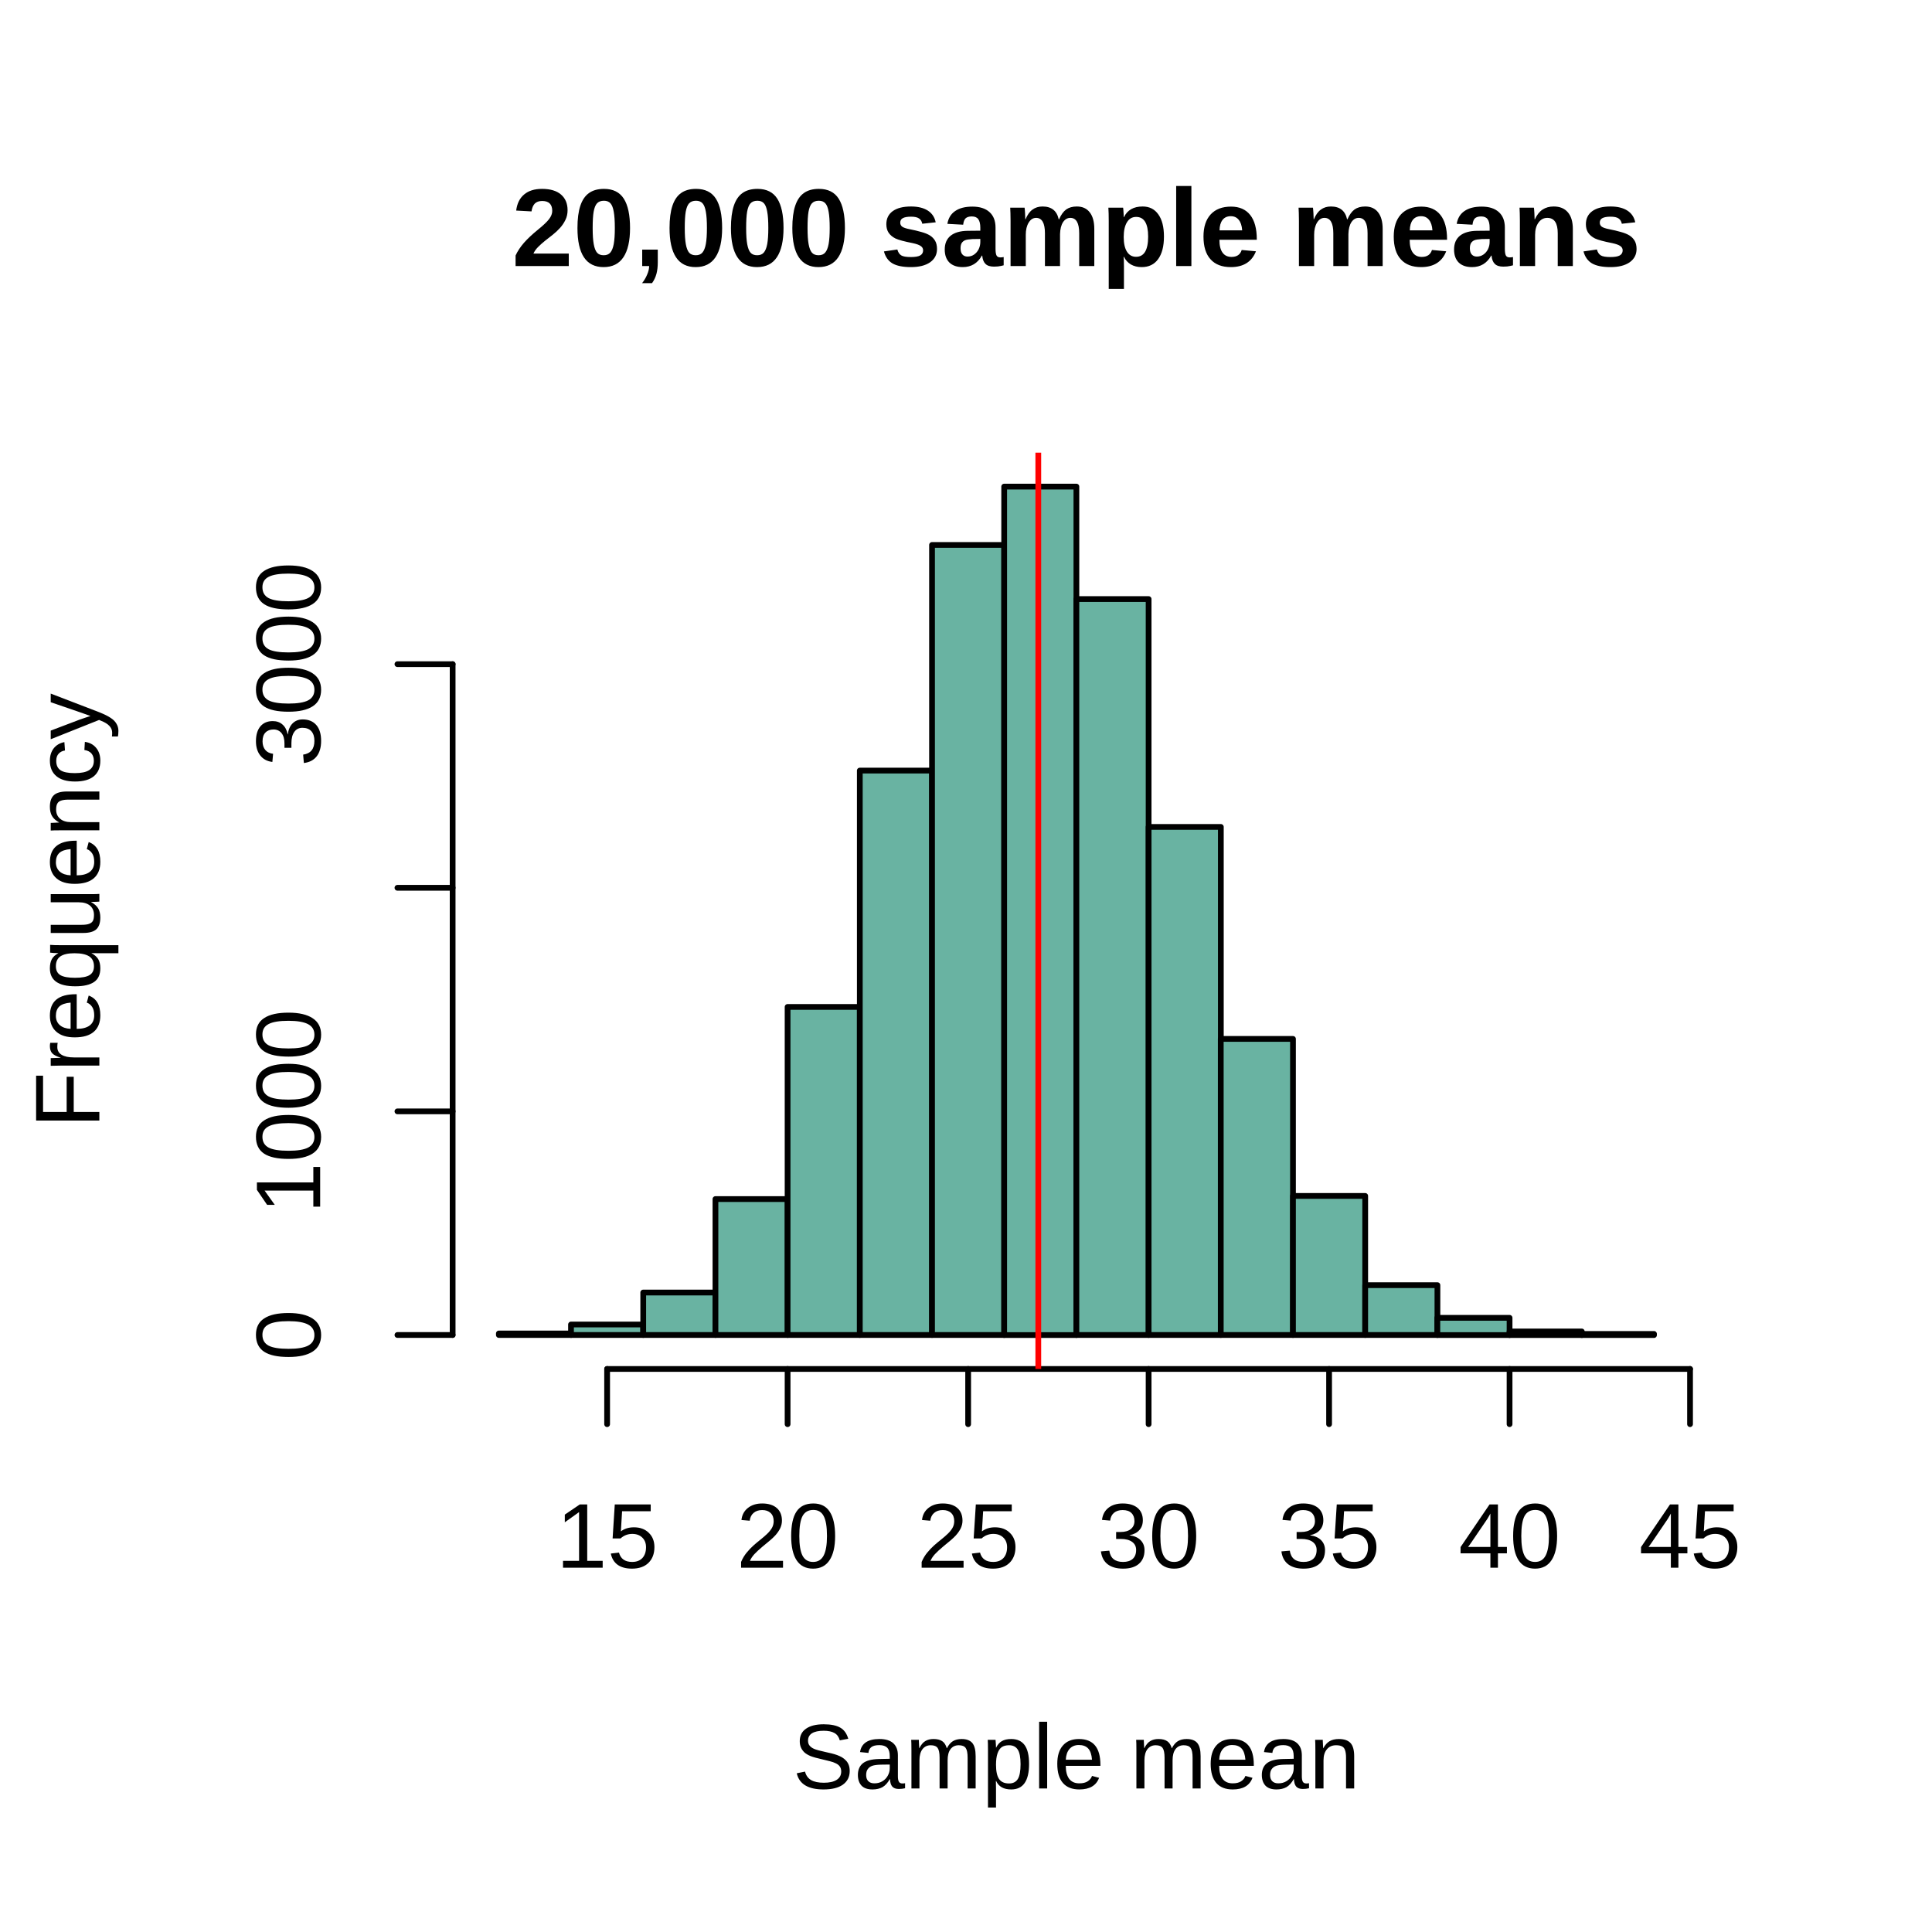
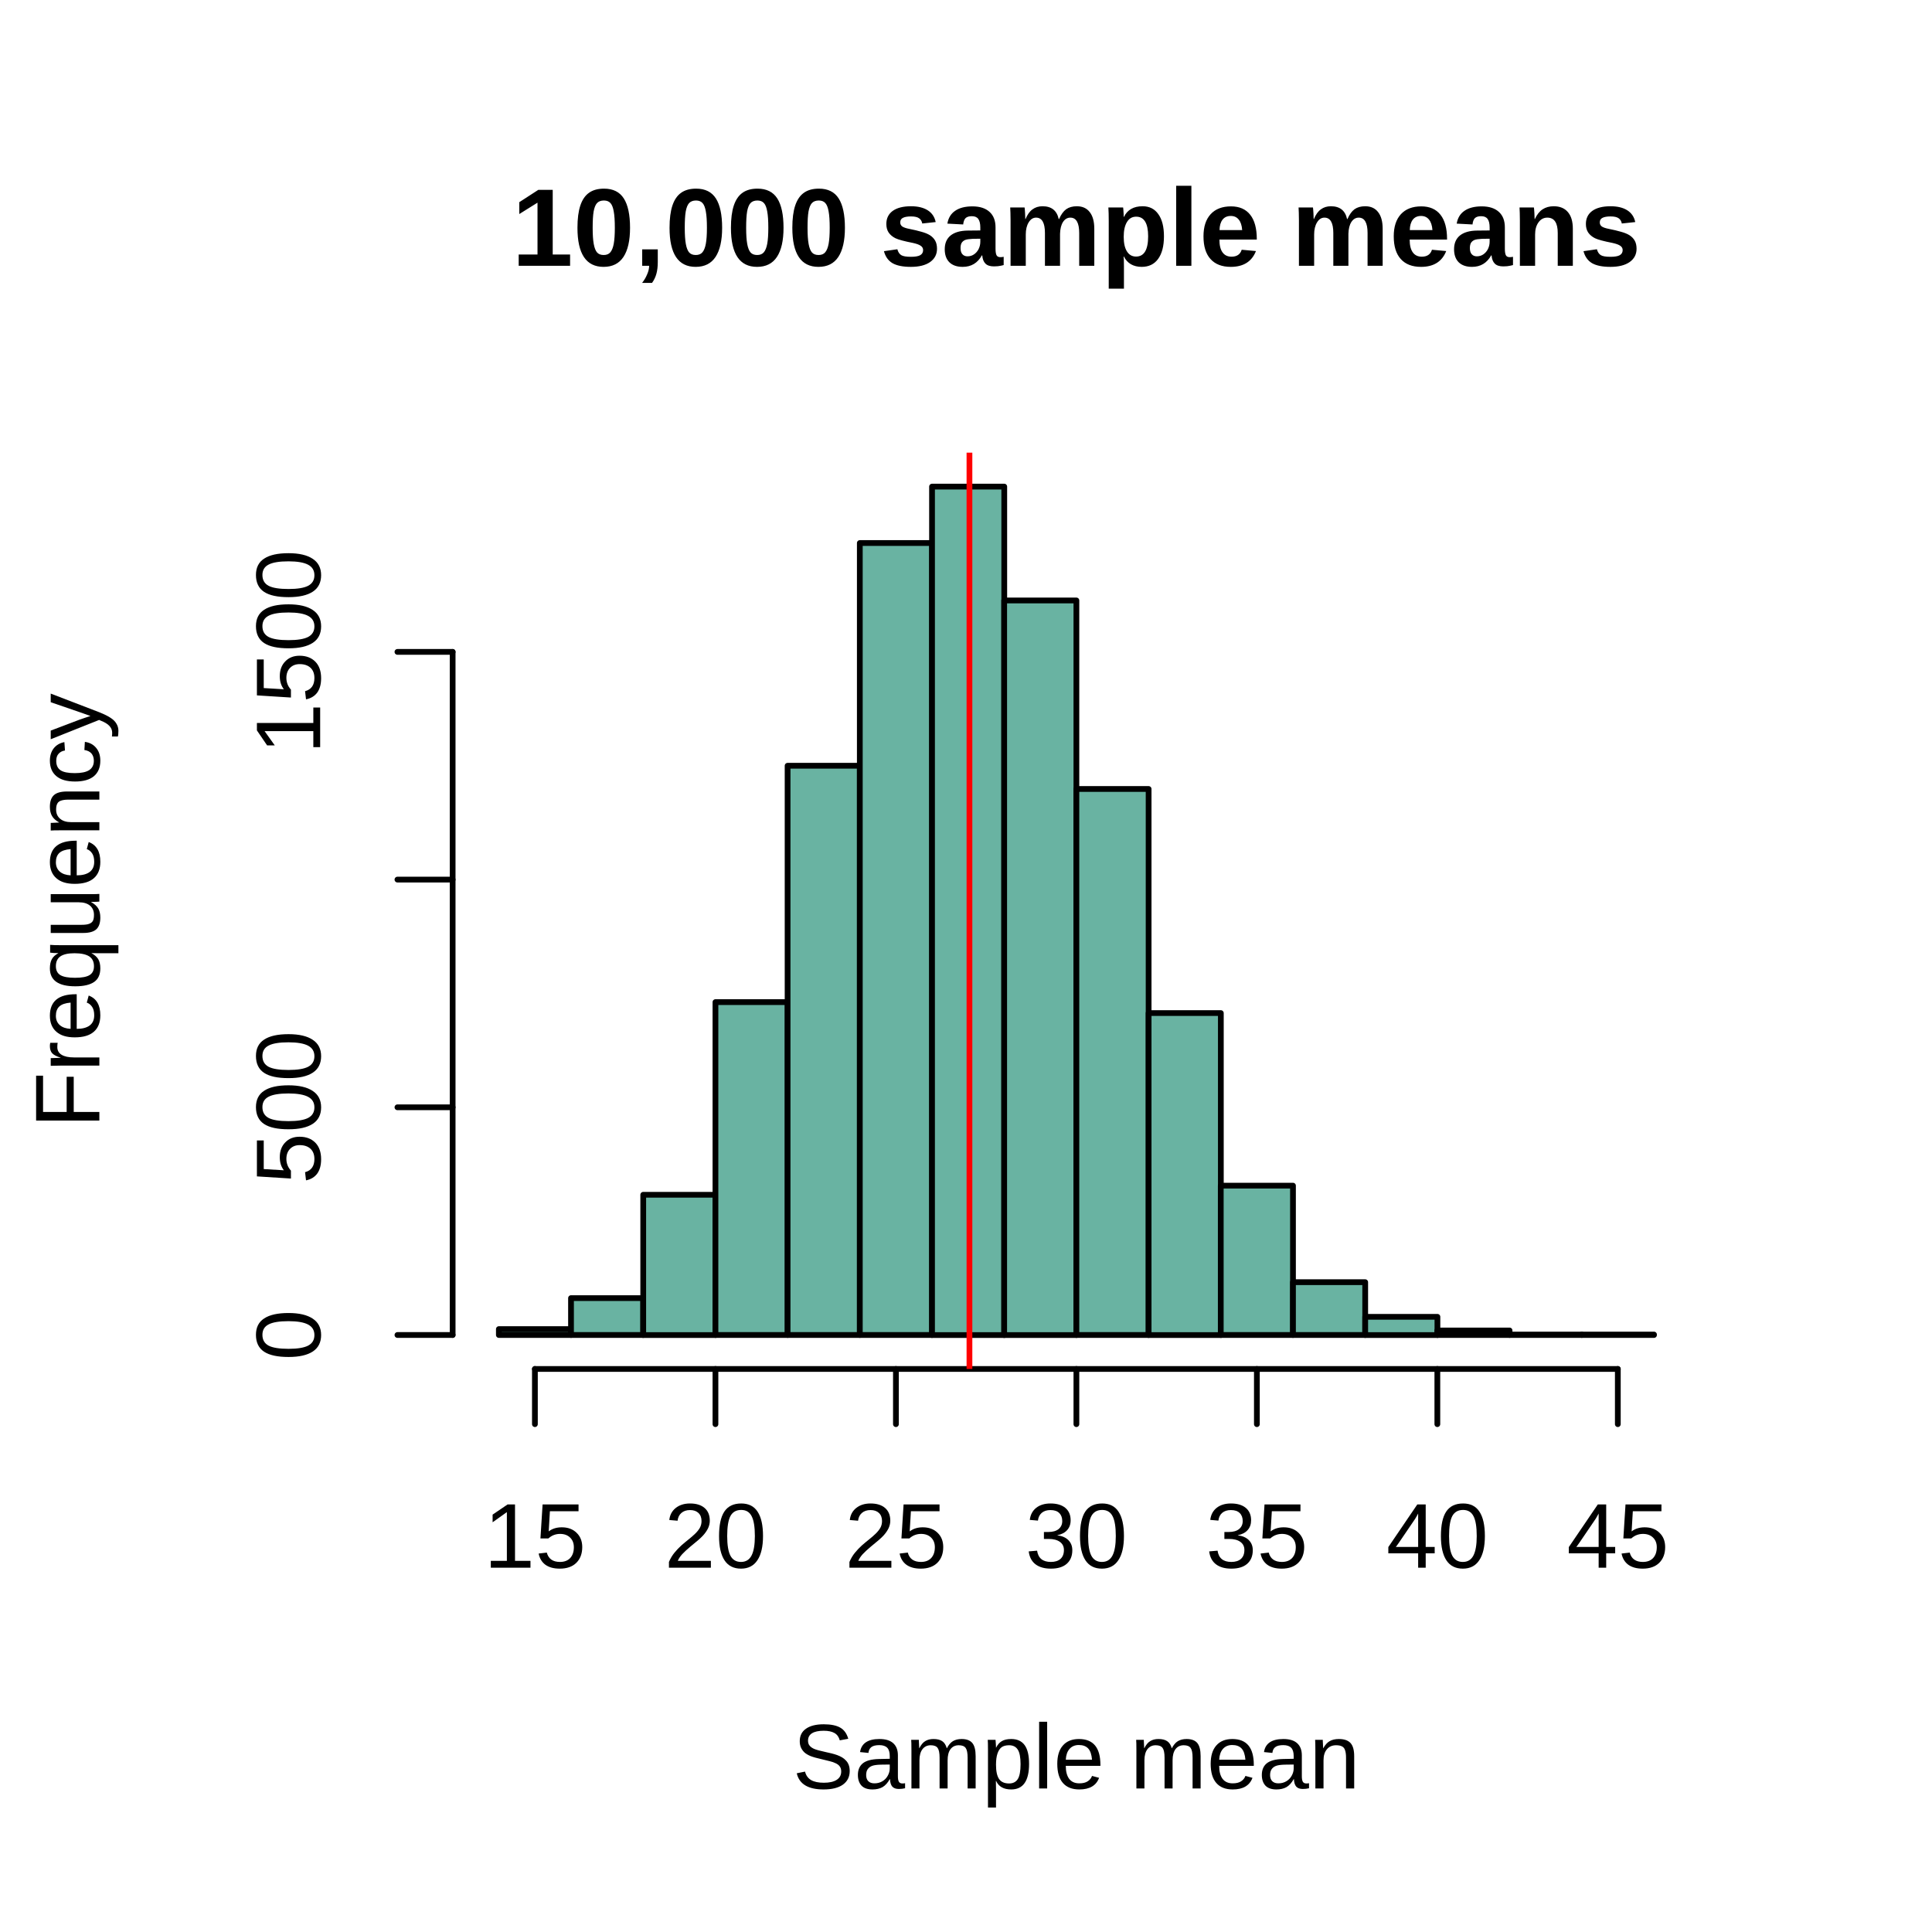
<svg xmlns="http://www.w3.org/2000/svg" class="svglite" width="252.00pt" height="252.00pt" viewBox="0 0 252.00 252.00">
  <defs>
    <style type="text/css">
    .svglite line, .svglite polyline, .svglite polygon, .svglite path, .svglite rect, .svglite circle {
      fill: none;
      stroke: #000000;
      stroke-linecap: round;
      stroke-linejoin: round;
      stroke-miterlimit: 10.00;
    }
    .svglite text {
      white-space: pre;
    }
  </style>
  </defs>
  <rect width="100%" height="100%" style="stroke: none; fill: #FFFFFF;" />
  <defs>
    <clipPath id="cpMC4wMHwyNTIuMDB8MC4wMHwyNTIuMDA=">
      <rect x="0.00" y="0.00" width="252.00" height="252.00" />
    </clipPath>
  </defs>
  <g clip-path="url(#cpMC4wMHwyNTIuMDB8MC4wMHwyNTIuMDA=)">
-     <text x="140.40" y="34.70" text-anchor="middle" style="font-size: 14.40px; font-weight: bold; font-family: &quot;Arial&quot;;" textLength="147.23px" lengthAdjust="spacingAndGlyphs">20,000 sample means</text>
-     <text x="140.40" y="233.28" text-anchor="middle" style="font-size: 12.00px; font-family: &quot;Arial&quot;;" textLength="74.04px" lengthAdjust="spacingAndGlyphs">Sample mean</text>
-     <text transform="translate(12.96,118.80) rotate(-90)" text-anchor="middle" style="font-size: 12.00px; font-family: &quot;Arial&quot;;" textLength="56.69px" lengthAdjust="spacingAndGlyphs">Frequency</text>
-     <line x1="79.19" y1="178.56" x2="220.44" y2="178.56" style="stroke-width: 0.75;" />
-     <line x1="79.19" y1="178.56" x2="79.19" y2="185.76" style="stroke-width: 0.75;" />
-     <line x1="102.73" y1="178.56" x2="102.73" y2="185.76" style="stroke-width: 0.75;" />
-     <line x1="126.28" y1="178.56" x2="126.28" y2="185.76" style="stroke-width: 0.75;" />
-     <line x1="149.82" y1="178.56" x2="149.82" y2="185.76" style="stroke-width: 0.75;" />
-     <line x1="173.36" y1="178.56" x2="173.36" y2="185.76" style="stroke-width: 0.75;" />
-     <line x1="196.90" y1="178.56" x2="196.90" y2="185.76" style="stroke-width: 0.75;" />
-     <line x1="220.44" y1="178.56" x2="220.44" y2="185.76" style="stroke-width: 0.75;" />
-     <text x="79.19" y="204.48" text-anchor="middle" style="font-size: 12.00px; font-family: &quot;Arial&quot;;" textLength="13.35px" lengthAdjust="spacingAndGlyphs">15</text>
-     <text x="102.73" y="204.48" text-anchor="middle" style="font-size: 12.00px; font-family: &quot;Arial&quot;;" textLength="13.35px" lengthAdjust="spacingAndGlyphs">20</text>
-     <text x="126.28" y="204.48" text-anchor="middle" style="font-size: 12.00px; font-family: &quot;Arial&quot;;" textLength="13.35px" lengthAdjust="spacingAndGlyphs">25</text>
-     <text x="149.82" y="204.48" text-anchor="middle" style="font-size: 12.00px; font-family: &quot;Arial&quot;;" textLength="13.35px" lengthAdjust="spacingAndGlyphs">30</text>
-     <text x="173.36" y="204.48" text-anchor="middle" style="font-size: 12.00px; font-family: &quot;Arial&quot;;" textLength="13.35px" lengthAdjust="spacingAndGlyphs">35</text>
-     <text x="196.90" y="204.48" text-anchor="middle" style="font-size: 12.00px; font-family: &quot;Arial&quot;;" textLength="13.35px" lengthAdjust="spacingAndGlyphs">40</text>
-     <text x="220.44" y="204.48" text-anchor="middle" style="font-size: 12.00px; font-family: &quot;Arial&quot;;" textLength="13.35px" lengthAdjust="spacingAndGlyphs">45</text>
-     <line x1="59.04" y1="174.13" x2="59.04" y2="86.63" style="stroke-width: 0.75;" />
+     <text x="140.40" y="34.67" text-anchor="middle" style="font-size: 14.40px; font-weight: bold; font-family: &quot;Arial&quot;;" textLength="147.23px" lengthAdjust="spacingAndGlyphs">10,000 sample means</text>
+     <text x="140.40" y="233.28" text-anchor="middle" style="font-size: 12.00px; font-family: &quot;Arial&quot;;" textLength="74.05px" lengthAdjust="spacingAndGlyphs">Sample mean</text>
+     <text transform="translate(12.96,118.80) rotate(-90)" text-anchor="middle" style="font-size: 12.00px; font-family: &quot;Arial&quot;;" textLength="56.71px" lengthAdjust="spacingAndGlyphs">Frequency</text>
+     <line x1="69.77" y1="178.56" x2="211.02" y2="178.56" style="stroke-width: 0.75;" />
+     <line x1="69.77" y1="178.56" x2="69.77" y2="185.76" style="stroke-width: 0.75;" />
+     <line x1="93.32" y1="178.56" x2="93.32" y2="185.76" style="stroke-width: 0.75;" />
+     <line x1="116.86" y1="178.56" x2="116.86" y2="185.76" style="stroke-width: 0.75;" />
+     <line x1="140.40" y1="178.56" x2="140.40" y2="185.76" style="stroke-width: 0.75;" />
+     <line x1="163.94" y1="178.56" x2="163.94" y2="185.76" style="stroke-width: 0.75;" />
+     <line x1="187.48" y1="178.56" x2="187.48" y2="185.76" style="stroke-width: 0.75;" />
+     <line x1="211.02" y1="178.56" x2="211.02" y2="185.76" style="stroke-width: 0.75;" />
+     <text x="69.77" y="204.48" text-anchor="middle" style="font-size: 12.00px; font-family: &quot;Arial&quot;;" textLength="13.35px" lengthAdjust="spacingAndGlyphs">15</text>
+     <text x="93.32" y="204.48" text-anchor="middle" style="font-size: 12.00px; font-family: &quot;Arial&quot;;" textLength="13.35px" lengthAdjust="spacingAndGlyphs">20</text>
+     <text x="116.86" y="204.48" text-anchor="middle" style="font-size: 12.00px; font-family: &quot;Arial&quot;;" textLength="13.35px" lengthAdjust="spacingAndGlyphs">25</text>
+     <text x="140.40" y="204.48" text-anchor="middle" style="font-size: 12.00px; font-family: &quot;Arial&quot;;" textLength="13.35px" lengthAdjust="spacingAndGlyphs">30</text>
+     <text x="163.94" y="204.48" text-anchor="middle" style="font-size: 12.00px; font-family: &quot;Arial&quot;;" textLength="13.35px" lengthAdjust="spacingAndGlyphs">35</text>
+     <text x="187.48" y="204.48" text-anchor="middle" style="font-size: 12.00px; font-family: &quot;Arial&quot;;" textLength="13.35px" lengthAdjust="spacingAndGlyphs">40</text>
+     <text x="211.02" y="204.48" text-anchor="middle" style="font-size: 12.00px; font-family: &quot;Arial&quot;;" textLength="13.35px" lengthAdjust="spacingAndGlyphs">45</text>
+     <line x1="59.04" y1="174.13" x2="59.04" y2="85.03" style="stroke-width: 0.75;" />
    <line x1="59.04" y1="174.13" x2="51.84" y2="174.13" style="stroke-width: 0.75;" />
-     <line x1="59.04" y1="144.96" x2="51.84" y2="144.96" style="stroke-width: 0.75;" />
-     <line x1="59.04" y1="115.80" x2="51.84" y2="115.80" style="stroke-width: 0.75;" />
-     <line x1="59.04" y1="86.63" x2="51.84" y2="86.63" style="stroke-width: 0.75;" />
+     <line x1="59.04" y1="144.43" x2="51.84" y2="144.43" style="stroke-width: 0.75;" />
+     <line x1="59.04" y1="114.73" x2="51.84" y2="114.73" style="stroke-width: 0.75;" />
+     <line x1="59.04" y1="85.03" x2="51.84" y2="85.03" style="stroke-width: 0.75;" />
    <text transform="translate(41.76,174.13) rotate(-90)" text-anchor="middle" style="font-size: 12.00px; font-family: &quot;Arial&quot;;" textLength="6.67px" lengthAdjust="spacingAndGlyphs">0</text>
-     <text transform="translate(41.76,144.96) rotate(-90)" text-anchor="middle" style="font-size: 12.00px; font-family: &quot;Arial&quot;;" textLength="26.70px" lengthAdjust="spacingAndGlyphs">1000</text>
-     <text transform="translate(41.76,86.63) rotate(-90)" text-anchor="middle" style="font-size: 12.00px; font-family: &quot;Arial&quot;;" textLength="26.70px" lengthAdjust="spacingAndGlyphs">3000</text>
+     <text transform="translate(41.76,144.43) rotate(-90)" text-anchor="middle" style="font-size: 12.00px; font-family: &quot;Arial&quot;;" textLength="20.02px" lengthAdjust="spacingAndGlyphs">500</text>
+     <text transform="translate(41.76,85.03) rotate(-90)" text-anchor="middle" style="font-size: 12.00px; font-family: &quot;Arial&quot;;" textLength="26.70px" lengthAdjust="spacingAndGlyphs">1500</text>
  </g>
  <defs>
    <clipPath id="cpNTkuMDR8MjIxLjc2fDU5LjA0fDE3OC41Ng==">
      <rect x="59.04" y="59.04" width="162.72" height="119.52" />
    </clipPath>
  </defs>
  <g clip-path="url(#cpNTkuMDR8MjIxLjc2fDU5LjA0fDE3OC41Ng==)">
-     <rect x="65.07" y="173.93" width="9.42" height="0.20" style="stroke-width: 0.75; fill: #69B3A2;" />
-     <rect x="74.48" y="172.76" width="9.42" height="1.37" style="stroke-width: 0.75; fill: #69B3A2;" />
-     <rect x="83.90" y="168.59" width="9.42" height="5.54" style="stroke-width: 0.75; fill: #69B3A2;" />
-     <rect x="93.32" y="156.40" width="9.42" height="17.73" style="stroke-width: 0.75; fill: #69B3A2;" />
-     <rect x="102.73" y="131.34" width="9.42" height="42.79" style="stroke-width: 0.75; fill: #69B3A2;" />
-     <rect x="112.15" y="100.51" width="9.42" height="73.62" style="stroke-width: 0.75; fill: #69B3A2;" />
-     <rect x="121.57" y="71.08" width="9.42" height="103.05" style="stroke-width: 0.75; fill: #69B3A2;" />
-     <rect x="130.98" y="63.47" width="9.42" height="110.67" style="stroke-width: 0.75; fill: #69B3A2;" />
-     <rect x="140.40" y="78.14" width="9.42" height="95.99" style="stroke-width: 0.75; fill: #69B3A2;" />
-     <rect x="149.82" y="107.86" width="9.42" height="66.27" style="stroke-width: 0.75; fill: #69B3A2;" />
-     <rect x="159.23" y="135.51" width="9.42" height="38.62" style="stroke-width: 0.75; fill: #69B3A2;" />
-     <rect x="168.65" y="155.99" width="9.42" height="18.14" style="stroke-width: 0.75; fill: #69B3A2;" />
-     <rect x="178.07" y="167.63" width="9.42" height="6.50" style="stroke-width: 0.75; fill: #69B3A2;" />
-     <rect x="187.48" y="171.89" width="9.42" height="2.25" style="stroke-width: 0.75; fill: #69B3A2;" />
-     <rect x="196.90" y="173.67" width="9.42" height="0.47" style="stroke-width: 0.75; fill: #69B3A2;" />
-     <rect x="206.32" y="173.99" width="9.42" height="0.15" style="stroke-width: 0.75; fill: #69B3A2;" />
-     <line x1="135.43" y1="178.56" x2="135.43" y2="59.04" style="stroke-width: 0.75; stroke: #FF0000;" />
+     <rect x="65.07" y="173.36" width="9.42" height="0.77" style="stroke-width: 0.75; fill: #69B3A2;" />
+     <rect x="74.48" y="169.32" width="9.42" height="4.81" style="stroke-width: 0.75; fill: #69B3A2;" />
+     <rect x="83.90" y="155.84" width="9.42" height="18.30" style="stroke-width: 0.75; fill: #69B3A2;" />
+     <rect x="93.32" y="130.71" width="9.42" height="43.42" style="stroke-width: 0.75; fill: #69B3A2;" />
+     <rect x="102.73" y="99.88" width="9.42" height="74.25" style="stroke-width: 0.75; fill: #69B3A2;" />
+     <rect x="112.15" y="70.83" width="9.42" height="103.30" style="stroke-width: 0.75; fill: #69B3A2;" />
+     <rect x="121.57" y="63.47" width="9.42" height="110.67" style="stroke-width: 0.75; fill: #69B3A2;" />
+     <rect x="130.98" y="78.32" width="9.42" height="95.82" style="stroke-width: 0.75; fill: #69B3A2;" />
+     <rect x="140.40" y="102.91" width="9.42" height="71.22" style="stroke-width: 0.75; fill: #69B3A2;" />
+     <rect x="149.82" y="132.14" width="9.42" height="42.00" style="stroke-width: 0.75; fill: #69B3A2;" />
+     <rect x="159.23" y="154.65" width="9.42" height="19.48" style="stroke-width: 0.75; fill: #69B3A2;" />
+     <rect x="168.65" y="167.24" width="9.42" height="6.89" style="stroke-width: 0.75; fill: #69B3A2;" />
+     <rect x="178.07" y="171.76" width="9.42" height="2.38" style="stroke-width: 0.75; fill: #69B3A2;" />
+     <rect x="187.48" y="173.54" width="9.42" height="0.59" style="stroke-width: 0.75; fill: #69B3A2;" />
+     <rect x="196.90" y="174.07" width="9.42" height="0.059" style="stroke-width: 0.75; fill: #69B3A2;" />
+     <rect x="206.32" y="174.07" width="9.42" height="0.059" style="stroke-width: 0.75; fill: #69B3A2;" />
+     <line x1="126.45" y1="178.56" x2="126.45" y2="59.04" style="stroke-width: 0.75; stroke: #FF0000;" />
  </g>
</svg>
